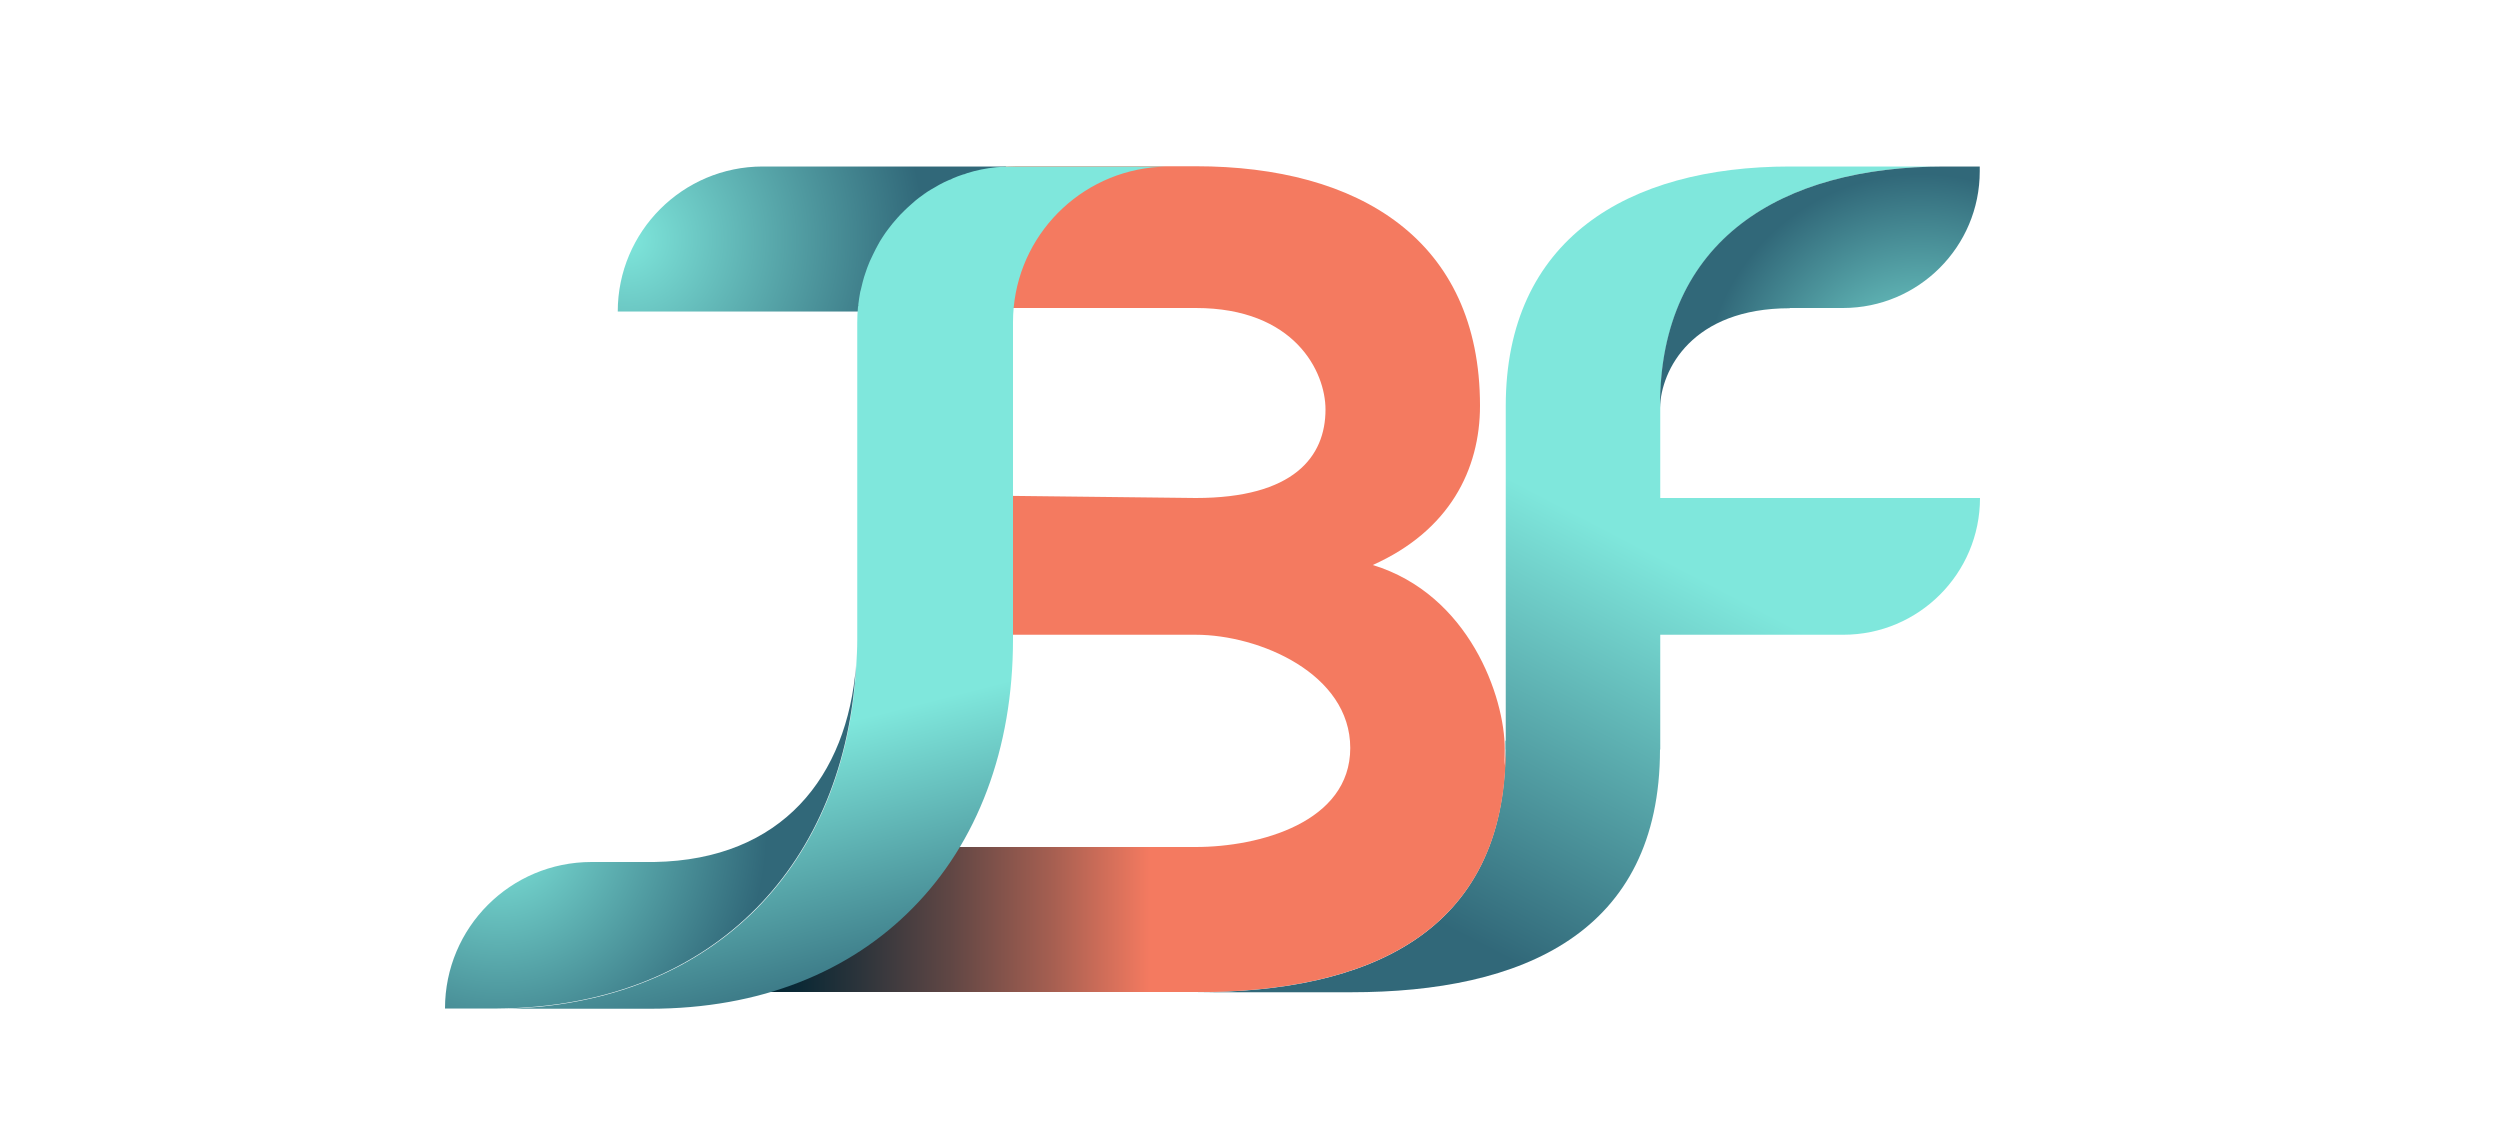
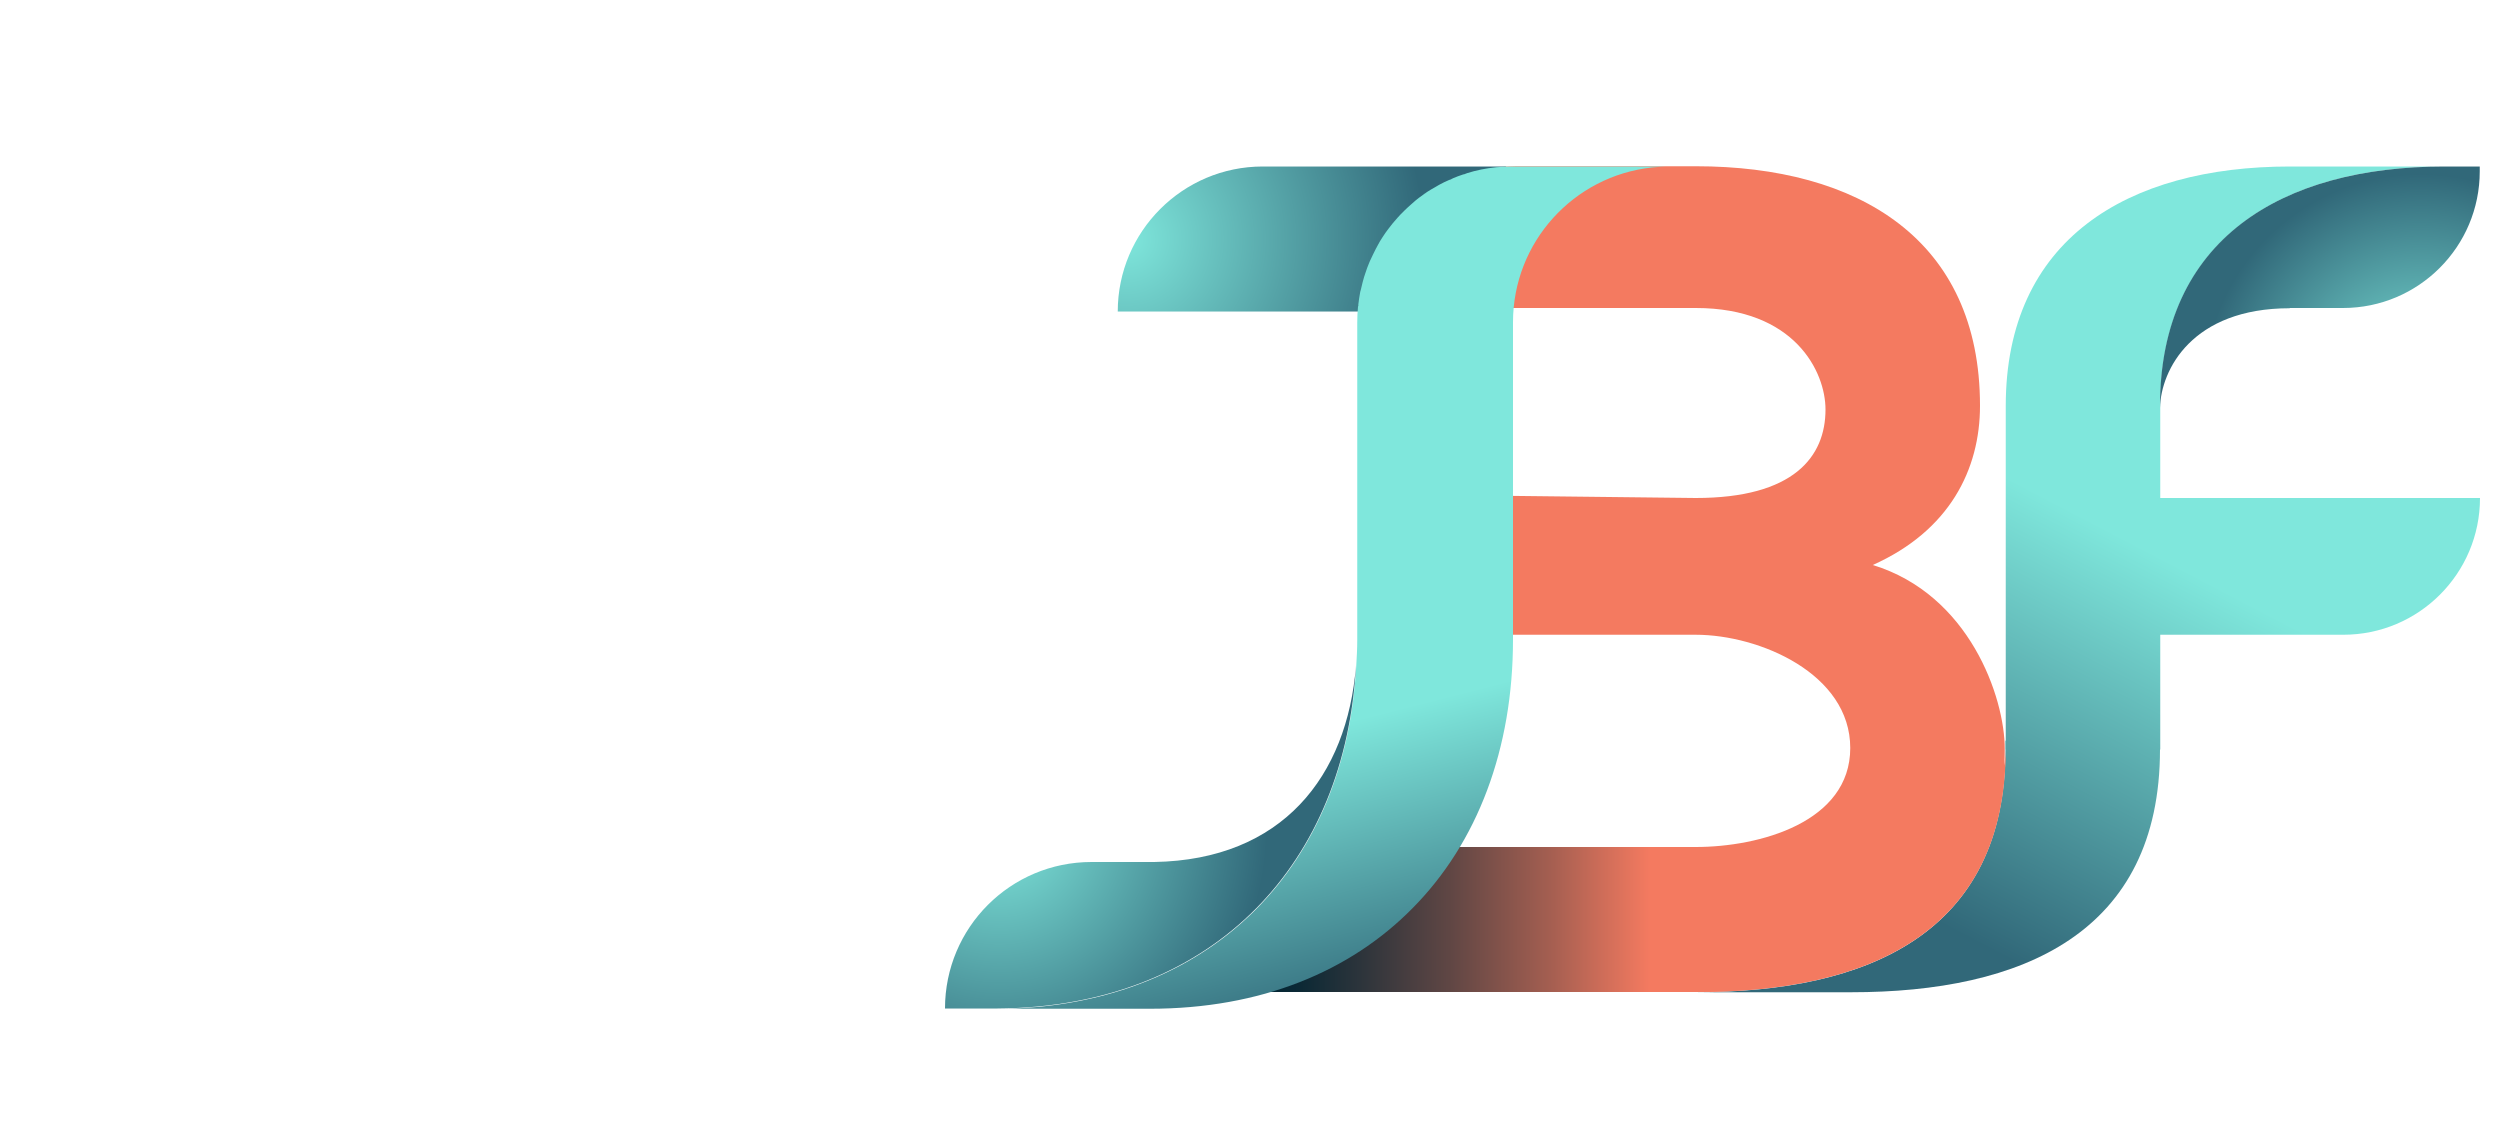
- <svg xmlns="http://www.w3.org/2000/svg" xmlns:xlink="http://www.w3.org/1999/xlink" id="Layer_1" data-name="Layer 1" viewBox="20 45 100 45">
+ <svg xmlns="http://www.w3.org/2000/svg" xmlns:xlink="http://www.w3.org/1999/xlink" id="Layer_1" data-name="Layer 1" viewBox="00 45 100 45">
  <defs>
    <style>
      .cls-1 {
        fill: url(#linear-gradient);
      }

      .cls-1, .cls-2, .cls-3, .cls-4, .cls-5, .cls-6, .cls-7, .cls-8, .cls-9, .cls-10, .cls-11, .cls-12 {
        stroke-width: 0px;
      }

      .cls-2 {
        fill: #316879;
      }

      .cls-3 {
        fill: #808285;
      }

      .cls-4 {
        fill: #7fe7dc;
      }

      .cls-5 {
        fill: none;
      }

      .cls-6 {
        fill: #f47a60;
      }

      .cls-7 {
        fill: url(#linear-gradient-2);
      }

      .cls-8 {
        fill: url(#radial-gradient-2);
      }

      .cls-9 {
        fill: url(#linear-gradient-3);
      }

      .cls-10 {
        fill: url(#radial-gradient);
      }

      .cls-11 {
        fill: url(#Unbenannter_Verlauf_4);
      }

      .cls-12 {
        fill: url(#radial-gradient-3);
      }
    </style>
    <linearGradient id="linear-gradient" x1="84.85" y1="66.46" x2="76.94" y2="81.59" gradientUnits="userSpaceOnUse">
      <stop offset="0" stop-color="#7fe7dc" />
      <stop offset="1" stop-color="#316879" />
    </linearGradient>
    <linearGradient id="Unbenannter_Verlauf_4" data-name="Unbenannter Verlauf 4" x1="50.53" y1="79.82" x2="80.23" y2="79.82" gradientUnits="userSpaceOnUse">
      <stop offset="0" stop-color="#002533" />
      <stop offset=".05" stop-color="#0c2935" />
      <stop offset=".13" stop-color="#2c343b" />
      <stop offset=".25" stop-color="#5f4644" />
      <stop offset=".39" stop-color="#a65f51" />
      <stop offset=".52" stop-color="#f47a60" />
    </linearGradient>
    <linearGradient id="linear-gradient-2" x1="87" y1="67.59" x2="79.09" y2="82.71" xlink:href="#linear-gradient" />
    <radialGradient id="radial-gradient" cx="96.81" cy="60.64" fx="96.81" fy="60.64" r="8.68" gradientUnits="userSpaceOnUse">
      <stop offset="0" stop-color="#7fe7dc" />
      <stop offset="1" stop-color="#316879" />
    </radialGradient>
    <radialGradient id="radial-gradient-2" cx="45.05" cy="54.56" fx="45.05" fy="54.56" r="11.91" xlink:href="#radial-gradient" />
    <linearGradient id="linear-gradient-3" x1="54.57" y1="73.7" x2="57.41" y2="84.83" xlink:href="#linear-gradient" />
    <radialGradient id="radial-gradient-3" cx="39.98" cy="78.19" fx="39.98" fy="78.19" r="10.7" xlink:href="#radial-gradient" />
  </defs>
  <path class="cls-6" d="M74.91,67.6c3.07-1.37,4.29-3.82,4.29-6.37,0-6.65-4.86-9.58-11.37-9.58h-7.16c-2.07,0-4.01.99-5.23,2.67l-2.17,3h14.56c3.96,0,5.19,2.55,5.19,4.06,0,1.89-1.27,3.54-5.19,3.54l-8.67-.1c-3.02,0,1.34,2.55,1.34,5.57h0s7.33,0,7.33,0c2.55,0,6.18,1.56,6.18,4.53s-3.63,3.96-6.18,3.96h-11.51c-3.2,0-5.8,2.6-5.8,5.8h0c3,0,14.32,0,17.31,0,6.84,0,12.36-2.36,12.36-9.72,0-2.08-1.42-6.18-5.28-7.36Z" />
  <path class="cls-5" d="M80.23,74.92s0-.08,0-.12c0,.05,0,.1,0,.15,0-.01,0-.02,0-.04Z" />
  <path class="cls-1" d="M86.4,74.63h-6.18c0,.06,0,.11,0,.17,0,.04,0,.08,0,.12,0,.01,0,.02,0,.04,0,0,0,0,0,.01,0,7.36-5.52,9.72-12.36,9.72h6.18c6.84,0,12.36-2.36,12.36-9.72,0-.1,0-.22-.01-.33Z" />
  <path class="cls-4" d="M80.22,74.63h0c0,.06,0,.11.01.17,0-.06,0-.11,0-.17Z" />
  <path class="cls-11" d="M80.23,74.96s0,0,0-.01c-.03,3.08-3.64,3.93-6.18,3.93h-17.72c-3.2,0-5.8,2.6-5.8,5.8h0c3.17,0,14.19,0,17.34,0,6.84,0,12.36-2.36,12.36-9.72Z" />
  <g>
    <path class="cls-7" d="M97.78,51.66h-6.18c-6.51,0-11.37,2.92-11.37,9.58v13.74h6.18v-4.59h7.32c3.02,0,5.47-2.45,5.47-5.47h0s-12.79,0-12.79,0v-3.54s0-.05,0-.07v-.07c0-6.65,4.86-9.58,11.37-9.58Z" />
    <path class="cls-10" d="M91.59,57.32h2.13c3.02,0,5.47-2.45,5.47-5.47v-.19h-1.42c-6.51,0-11.37,2.92-11.37,9.58v.07c.04-1.52,1.28-3.98,5.19-3.98Z" />
  </g>
  <path class="cls-8" d="M60.25,51.66h-9.74c-3.2,0-5.8,2.6-5.8,5.8h12.58c.12-2.34,1.25-4.42,2.96-5.8Z" />
  <path class="cls-3" d="M44.7,79.48h-.45c.09,0,.17,0,.26,0,.07,0,.13,0,.19,0Z" />
  <path class="cls-5" d="M54.41,56.65c-.03.17-.06.35-.08.53.02-.18.05-.36.08-.53Z" />
  <path class="cls-5" d="M58.52,51.99c-.14.05-.27.09-.4.15.13-.05.27-.1.4-.15Z" />
  <path class="cls-5" d="M57.4,52.49c-.11.06-.21.12-.32.19.1-.07.21-.13.32-.19Z" />
  <path class="cls-5" d="M54.55,56.07c-.04.14-.08.29-.11.43.03-.15.07-.29.11-.43Z" />
  <path class="cls-5" d="M54.28,62.23h0v8.34c0,.36-.02.7-.04,1.05.03-.34.04-.69.04-1.05v-1.54h0v-11.15c0-.21.01-.42.03-.63-.02.21-.03.42-.03.63v4.35Z" />
  <path class="cls-5" d="M54.75,55.52c-.05.12-.1.25-.14.38.04-.13.09-.26.14-.38Z" />
  <path class="cls-5" d="M57.94,52.22c-.12.05-.23.11-.35.17.11-.06.23-.11.35-.17Z" />
  <path class="cls-5" d="M56.02,53.57c-.08.09-.16.17-.24.27.08-.09.16-.18.24-.27Z" />
  <path class="cls-5" d="M55.3,54.48c-.07.1-.13.21-.19.32.06-.11.12-.21.19-.32Z" />
  <path class="cls-5" d="M56.9,52.81c-.1.07-.19.14-.29.22.09-.08.19-.15.29-.22Z" />
  <path class="cls-5" d="M55,54.99c-.06.11-.11.23-.17.35.05-.12.11-.23.17-.35Z" />
  <path class="cls-5" d="M56.18,53.42c.09-.08.17-.16.26-.24-.09.08-.18.16-.26.24Z" />
  <path class="cls-5" d="M55.64,54.01c-.07.09-.15.19-.22.29.07-.1.14-.2.22-.29Z" />
  <path class="cls-5" d="M58.68,51.93c.38-.12.77-.2,1.18-.24,0,0-.01,0-.02,0-.4.04-.79.12-1.16.24Z" />
  <path class="cls-9" d="M66.12,51.66h-5.61s-.01,0-.02,0c-.21,0-.43.01-.64.03-.41.04-.8.12-1.18.24-.05.02-.1.04-.15.05-.14.05-.27.09-.4.15-.06.03-.12.06-.18.08-.12.05-.24.11-.35.17-.06.03-.12.07-.19.11-.11.06-.21.12-.32.19-.06.04-.12.08-.18.13-.1.07-.2.14-.29.22-.06.05-.11.1-.17.15-.09.08-.18.16-.26.24-.05.05-.11.11-.16.16-.08.09-.16.17-.24.27-.05.06-.1.11-.14.17-.07.09-.15.19-.22.29-.04.06-.08.12-.12.18-.07.1-.13.21-.19.32-.04.06-.07.12-.1.19-.06.11-.11.23-.17.35-.03.06-.06.12-.08.18-.05.12-.1.25-.14.38-.02.06-.04.12-.06.18-.04.14-.08.29-.11.43-.01.05-.03.1-.04.15-.03.17-.06.35-.08.53,0,.02,0,.05-.01.07-.02.21-.03.42-.03.63v11.15h0v1.54c0,.36-.02.71-.04,1.05-.21,3.92-1.6,7.29-3.99,9.71h0c-2.1,2.12-4.97,3.52-8.49,3.9-.14.02-.29.03-.43.04s-.28.02-.42.03c-.2.01-.4.02-.6.03-.05,0-.1,0-.14,0,0,0,0,0-.01,0-.02,0-.05,0-.07,0-.05,0-.11,0-.16,0-.03,0-.06,0-.09,0s-.06,0-.09,0h6.23c4.45,0,8.01-1.49,10.5-4.01h0c2.61-2.63,4.03-6.39,4.03-10.76v-8.34h0v-4.35c0-3.21,2.43-5.85,5.55-6.19.22-.02.45-.04.67-.04h-.62Z" />
  <path class="cls-2" d="M60.49,51.66c-.21,0-.43.01-.64.03.21-.02.42-.03.64-.03Z" />
  <path class="cls-2" d="M56.62,53.03c-.06.05-.11.1-.17.15.06-.05.11-.1.17-.15Z" />
  <path class="cls-2" d="M58.68,51.93c-.05.02-.1.04-.15.05.05-.02.1-.04.15-.05Z" />
  <path class="cls-2" d="M57.09,52.69c-.06.04-.12.08-.18.13.06-.04.12-.09.18-.13Z" />
  <path class="cls-2" d="M58.12,52.13c-.06.03-.12.06-.18.08.06-.03.12-.06.18-.08Z" />
  <path class="cls-2" d="M57.59,52.39c-.06.03-.12.07-.19.11.06-.04.12-.07.19-.11Z" />
  <path class="cls-2" d="M54.33,57.18s0,.05-.01.07c0-.02,0-.05.01-.07Z" />
  <path class="cls-2" d="M56.02,53.57c.05-.05.1-.11.16-.16-.05.05-.11.11-.16.16Z" />
  <path class="cls-2" d="M54.44,56.51c-.01.05-.03.1-.04.15.01-.05.02-.1.04-.15Z" />
  <path class="cls-12" d="M50.25,81.33c2.39-2.42,3.78-5.79,3.99-9.71-.35,4.43-2.94,7.77-8.07,7.86h0c-.07,0-.13,0-.19,0-.09,0-.17,0-.26,0h-2.06c-3.24,0-5.86,2.62-5.86,5.86h1.95s.1,0,.15,0c4.38-.03,7.89-1.52,10.35-4.01h0Z" />
  <path class="cls-2" d="M54.83,55.33c-.03.06-.06.12-.08.18.03-.06.05-.12.08-.18Z" />
  <path class="cls-2" d="M55.42,54.3c-.04.06-.08.12-.12.18.04-.06.08-.12.12-.18Z" />
  <path class="cls-2" d="M55.11,54.8c-.04.06-.07.12-.1.19.03-.06.07-.12.1-.19Z" />
  <path class="cls-2" d="M54.61,55.9c-.02.06-.04.12-.06.18.02-.06.04-.12.06-.18Z" />
  <path class="cls-2" d="M55.78,53.84c-.05.06-.1.11-.14.17.05-.06.09-.12.14-.17Z" />
</svg>
